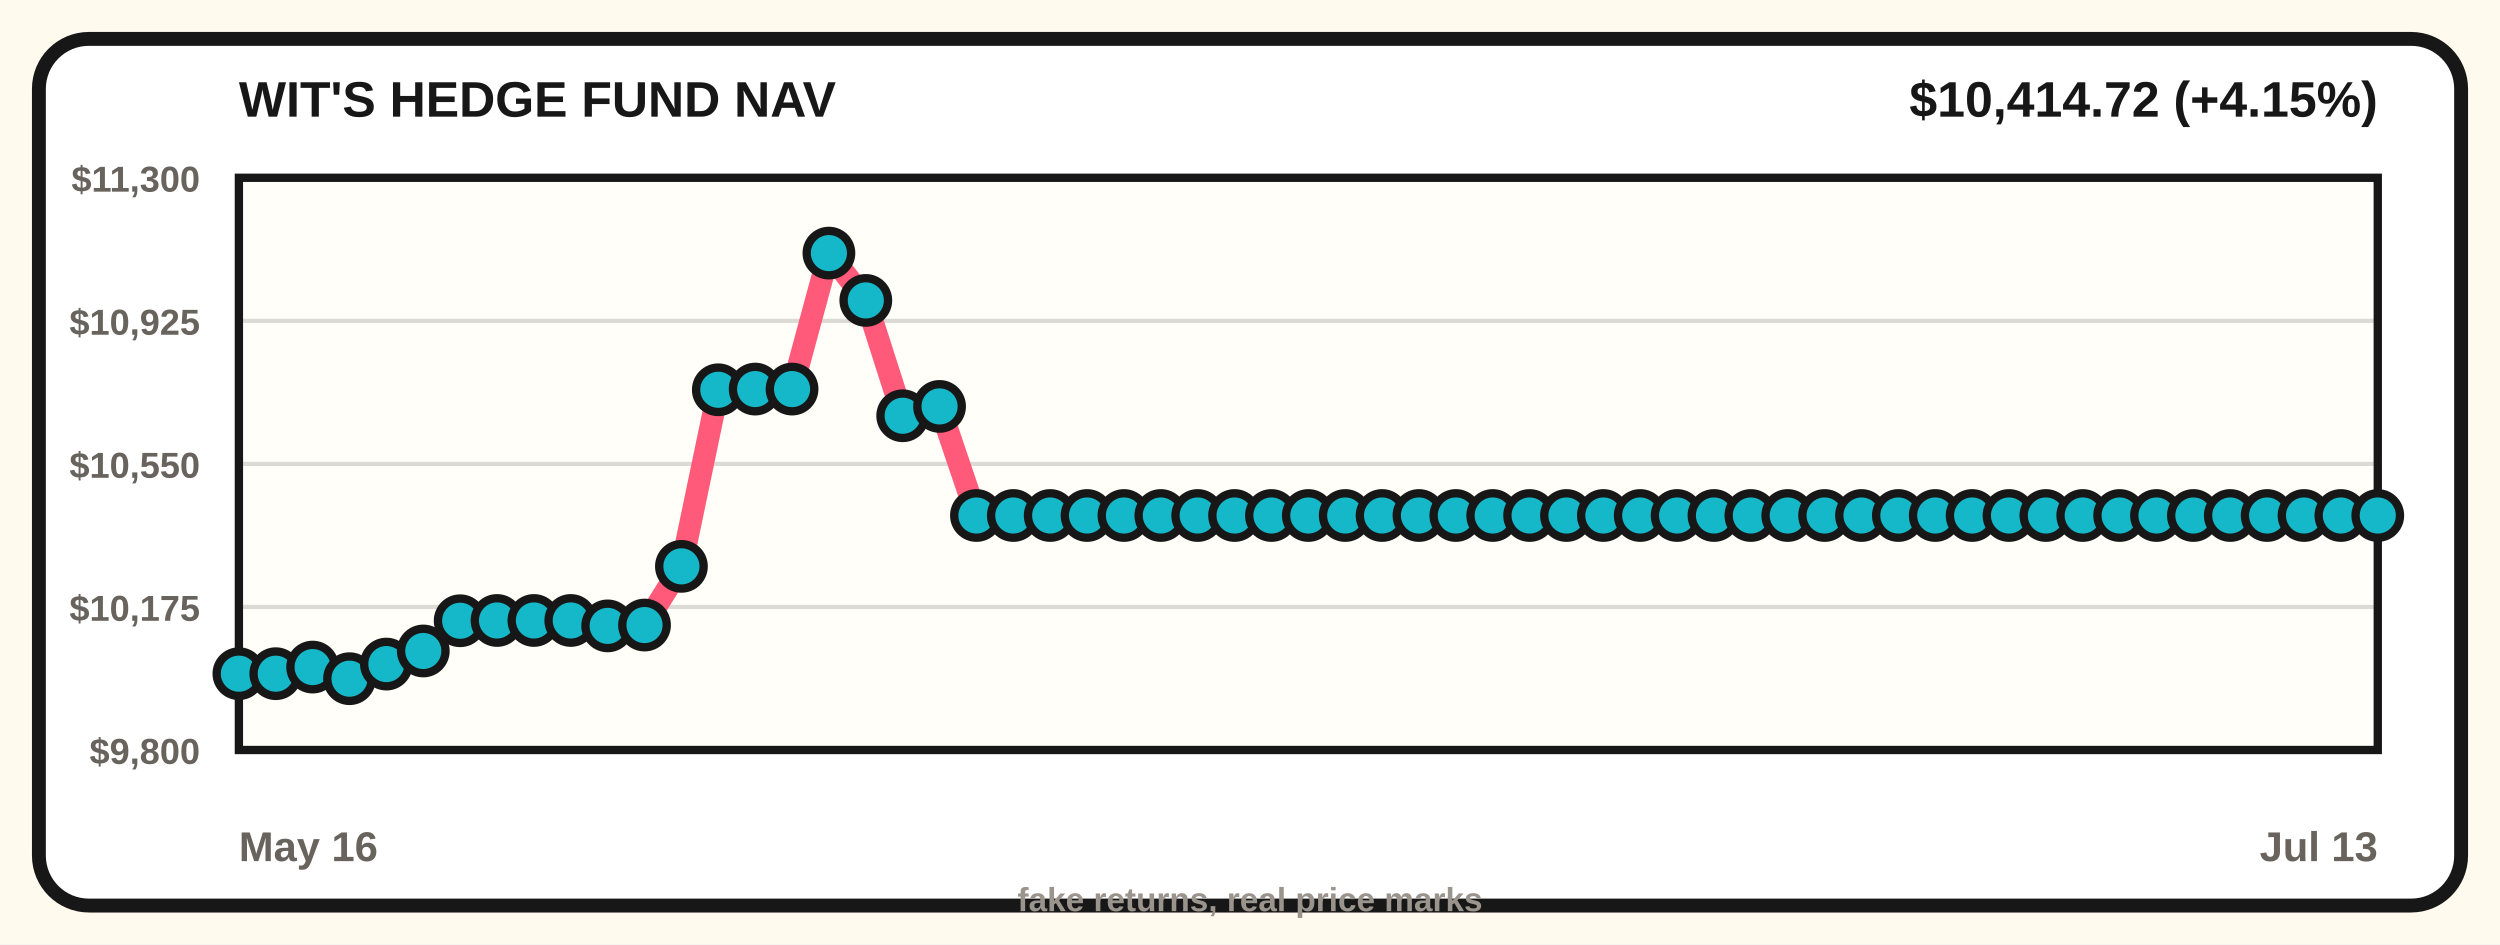
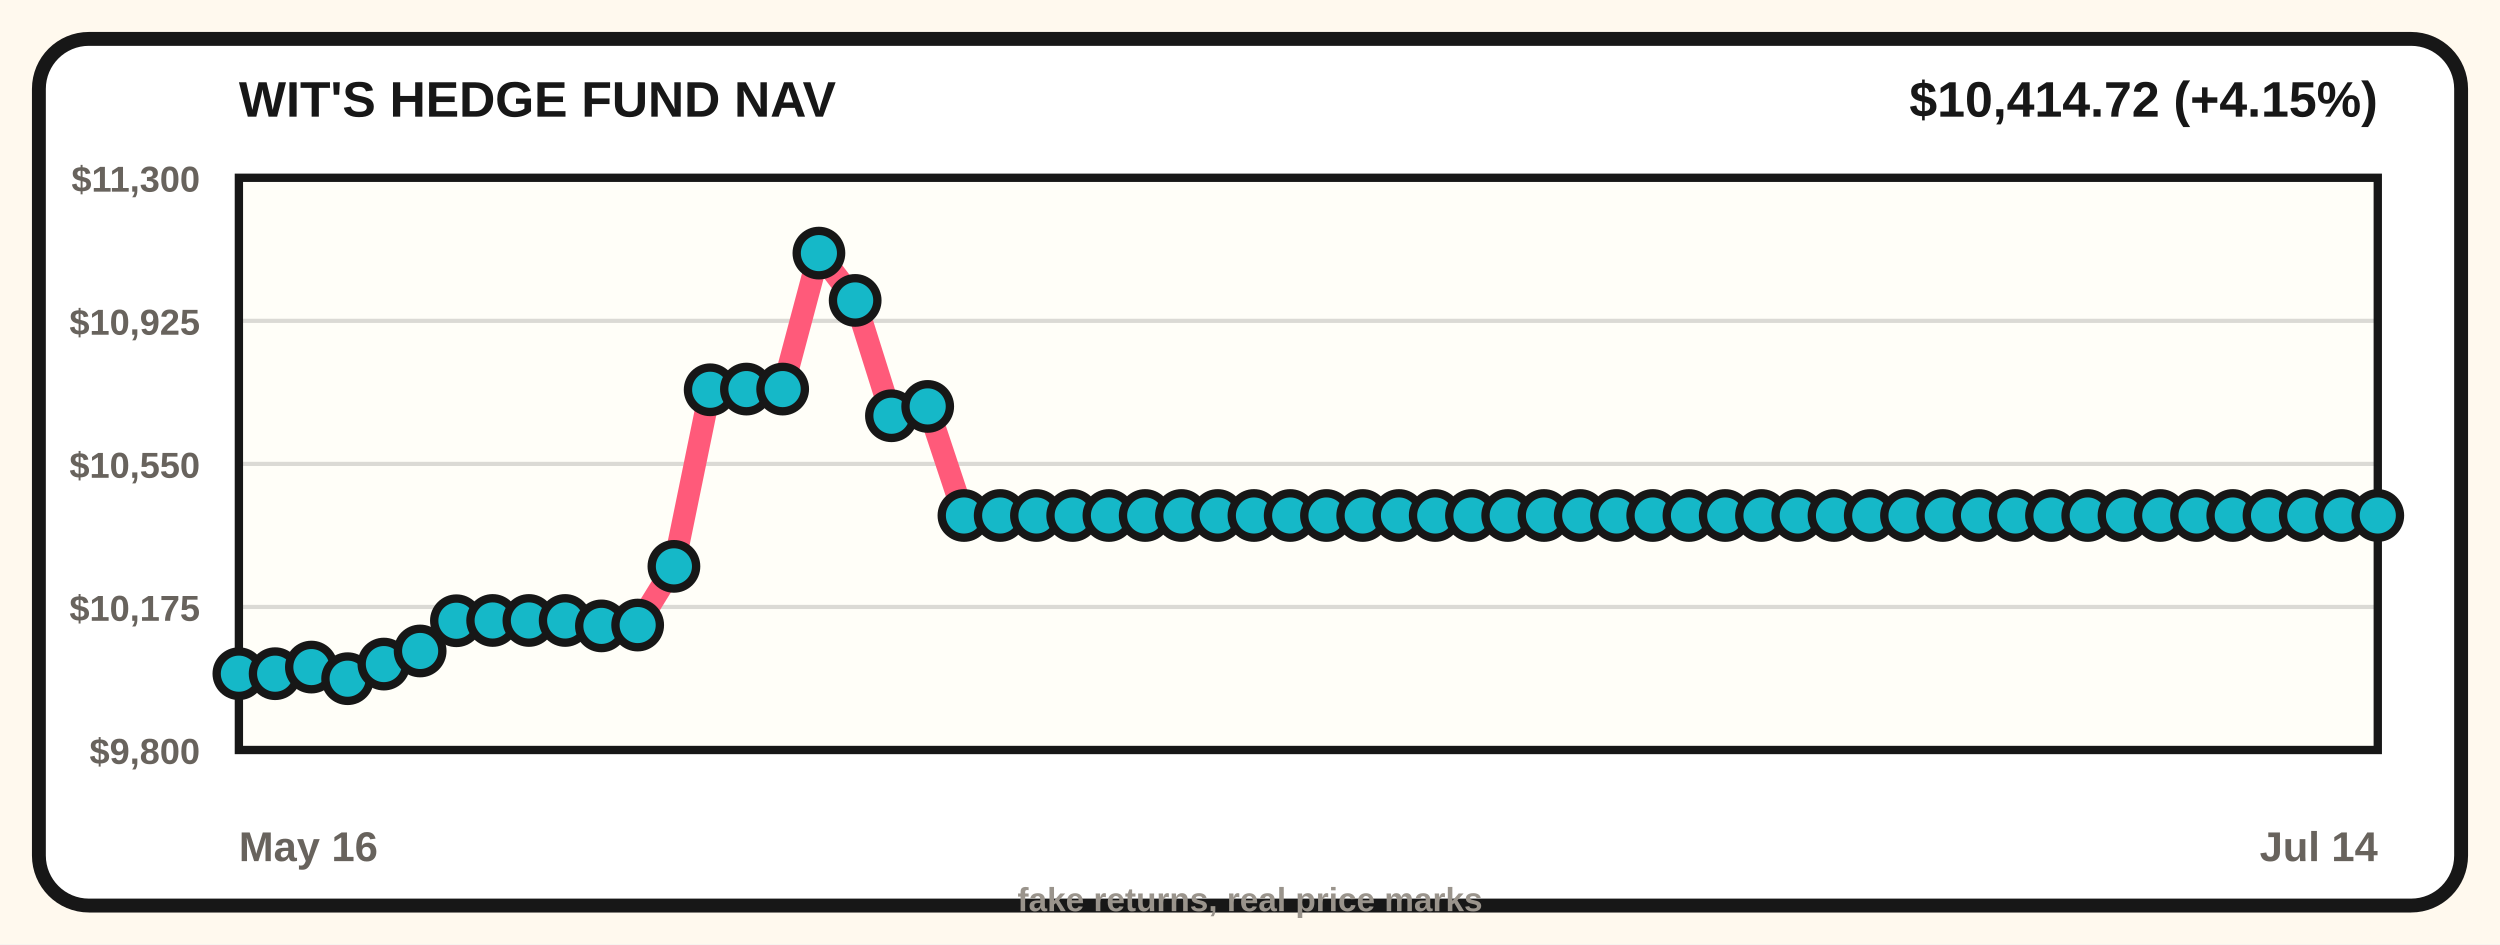
<svg xmlns="http://www.w3.org/2000/svg" width="900" height="340" viewBox="0 0 900 340" role="img" aria-label="Wit's Hedge Fund fake NAV chart">
  <rect width="900" height="340" fill="#fff9ee" />
  <rect x="14" y="14" width="872" height="312" rx="18" fill="#ffffff" stroke="#171717" stroke-width="5" />
  <rect x="86" y="64" width="770" height="206" fill="#fffef8" stroke="#171717" stroke-width="3" />
  <line x1="86" y1="270" x2="856" y2="270" stroke="#171717" stroke-width="1.5" opacity="0.16" />
  <text x="72" y="275" text-anchor="end" font-family="Arial, sans-serif" font-size="13" font-weight="800" fill="#68635d">$9,800</text>
  <line x1="86" y1="218.5" x2="856" y2="218.5" stroke="#171717" stroke-width="1.5" opacity="0.16" />
  <text x="72" y="223.5" text-anchor="end" font-family="Arial, sans-serif" font-size="13" font-weight="800" fill="#68635d">$10,175</text>
  <line x1="86" y1="167" x2="856" y2="167" stroke="#171717" stroke-width="1.5" opacity="0.16" />
  <text x="72" y="172" text-anchor="end" font-family="Arial, sans-serif" font-size="13" font-weight="800" fill="#68635d">$10,550</text>
  <line x1="86" y1="115.5" x2="856" y2="115.5" stroke="#171717" stroke-width="1.5" opacity="0.16" />
  <text x="72" y="120.5" text-anchor="end" font-family="Arial, sans-serif" font-size="13" font-weight="800" fill="#68635d">$10,925</text>
  <line x1="86" y1="64" x2="856" y2="64" stroke="#171717" stroke-width="1.5" opacity="0.16" />
  <text x="72" y="69" text-anchor="end" font-family="Arial, sans-serif" font-size="13" font-weight="800" fill="#68635d">$11,300</text>
-   <polyline points="86,242.53 99.28,242.53 112.55,240.15 125.83,244.33 139.1,239.07 152.38,234.35 165.66,223.47 178.93,223.37 192.21,223.37 205.48,223.37 218.76,225.32 232.03,225.02 245.31,203.89 258.59,140.32 271.86,140.07 285.14,140.07 298.41,91.12 311.69,108.15 324.97,149.67 338.24,146.31 351.52,185.58 364.79,185.58 378.07,185.58 391.34,185.58 404.62,185.58 417.9,185.58 431.17,185.58 444.45,185.58 457.72,185.58 471,185.58 484.28,185.58 497.55,185.58 510.83,185.58 524.1,185.58 537.38,185.58 550.66,185.58 563.93,185.58 577.21,185.58 590.48,185.58 603.76,185.58 617.03,185.58 630.31,185.58 643.59,185.58 656.86,185.58 670.14,185.58 683.41,185.58 696.69,185.58 709.97,185.58 723.24,185.58 736.52,185.58 749.79,185.58 763.07,185.58 776.34,185.58 789.62,185.58 802.9,185.58 816.17,185.58 829.45,185.58 842.72,185.58 856,185.58" fill="none" stroke="#ff5a7a" stroke-width="8" stroke-linecap="round" stroke-linejoin="round" />
+   <polyline points="86,242.53 99.05,242.53 112.1,240.15 125.15,244.33 138.2,239.07 151.25,234.35 164.31,223.47 177.36,223.37 190.41,223.37 203.46,223.37 216.51,225.32 229.56,225.02 242.61,203.89 255.66,140.32 268.71,140.07 281.76,140.07 294.81,91.12 307.86,108.15 320.92,149.67 333.97,146.31 347.02,185.58 360.07,185.58 373.12,185.58 386.17,185.58 399.22,185.58 412.27,185.58 425.32,185.58 438.37,185.58 451.42,185.58 464.47,185.58 477.53,185.58 490.58,185.58 503.63,185.58 516.68,185.58 529.73,185.58 542.78,185.58 555.83,185.58 568.88,185.58 581.93,185.58 594.98,185.58 608.03,185.58 621.08,185.58 634.14,185.58 647.19,185.58 660.24,185.58 673.29,185.58 686.34,185.58 699.39,185.58 712.44,185.58 725.49,185.58 738.54,185.58 751.59,185.58 764.64,185.58 777.69,185.58 790.75,185.58 803.8,185.58 816.85,185.58 829.9,185.58 842.95,185.58 856,185.58" fill="none" stroke="#ff5a7a" stroke-width="8" stroke-linecap="round" stroke-linejoin="round" />
  <circle cx="86" cy="242.53" r="8" fill="#15b8c8" stroke="#171717" stroke-width="3" />
-   <circle cx="99.28" cy="242.53" r="8" fill="#15b8c8" stroke="#171717" stroke-width="3" />
-   <circle cx="112.55" cy="240.15" r="8" fill="#15b8c8" stroke="#171717" stroke-width="3" />
-   <circle cx="125.83" cy="244.33" r="8" fill="#15b8c8" stroke="#171717" stroke-width="3" />
-   <circle cx="139.1" cy="239.07" r="8" fill="#15b8c8" stroke="#171717" stroke-width="3" />
-   <circle cx="152.38" cy="234.35" r="8" fill="#15b8c8" stroke="#171717" stroke-width="3" />
-   <circle cx="165.66" cy="223.47" r="8" fill="#15b8c8" stroke="#171717" stroke-width="3" />
-   <circle cx="178.93" cy="223.37" r="8" fill="#15b8c8" stroke="#171717" stroke-width="3" />
-   <circle cx="192.21" cy="223.37" r="8" fill="#15b8c8" stroke="#171717" stroke-width="3" />
-   <circle cx="205.48" cy="223.37" r="8" fill="#15b8c8" stroke="#171717" stroke-width="3" />
-   <circle cx="218.76" cy="225.32" r="8" fill="#15b8c8" stroke="#171717" stroke-width="3" />
-   <circle cx="232.03" cy="225.02" r="8" fill="#15b8c8" stroke="#171717" stroke-width="3" />
-   <circle cx="245.31" cy="203.89" r="8" fill="#15b8c8" stroke="#171717" stroke-width="3" />
-   <circle cx="258.59" cy="140.32" r="8" fill="#15b8c8" stroke="#171717" stroke-width="3" />
-   <circle cx="271.86" cy="140.07" r="8" fill="#15b8c8" stroke="#171717" stroke-width="3" />
-   <circle cx="285.14" cy="140.07" r="8" fill="#15b8c8" stroke="#171717" stroke-width="3" />
-   <circle cx="298.41" cy="91.12" r="8" fill="#15b8c8" stroke="#171717" stroke-width="3" />
-   <circle cx="311.69" cy="108.15" r="8" fill="#15b8c8" stroke="#171717" stroke-width="3" />
-   <circle cx="324.97" cy="149.67" r="8" fill="#15b8c8" stroke="#171717" stroke-width="3" />
-   <circle cx="338.24" cy="146.31" r="8" fill="#15b8c8" stroke="#171717" stroke-width="3" />
-   <circle cx="351.52" cy="185.58" r="8" fill="#15b8c8" stroke="#171717" stroke-width="3" />
-   <circle cx="364.79" cy="185.58" r="8" fill="#15b8c8" stroke="#171717" stroke-width="3" />
-   <circle cx="378.07" cy="185.58" r="8" fill="#15b8c8" stroke="#171717" stroke-width="3" />
-   <circle cx="391.34" cy="185.58" r="8" fill="#15b8c8" stroke="#171717" stroke-width="3" />
-   <circle cx="404.62" cy="185.58" r="8" fill="#15b8c8" stroke="#171717" stroke-width="3" />
-   <circle cx="417.9" cy="185.58" r="8" fill="#15b8c8" stroke="#171717" stroke-width="3" />
-   <circle cx="431.17" cy="185.58" r="8" fill="#15b8c8" stroke="#171717" stroke-width="3" />
-   <circle cx="444.45" cy="185.58" r="8" fill="#15b8c8" stroke="#171717" stroke-width="3" />
-   <circle cx="457.72" cy="185.58" r="8" fill="#15b8c8" stroke="#171717" stroke-width="3" />
-   <circle cx="471" cy="185.58" r="8" fill="#15b8c8" stroke="#171717" stroke-width="3" />
-   <circle cx="484.28" cy="185.58" r="8" fill="#15b8c8" stroke="#171717" stroke-width="3" />
-   <circle cx="497.55" cy="185.58" r="8" fill="#15b8c8" stroke="#171717" stroke-width="3" />
-   <circle cx="510.83" cy="185.58" r="8" fill="#15b8c8" stroke="#171717" stroke-width="3" />
-   <circle cx="524.1" cy="185.58" r="8" fill="#15b8c8" stroke="#171717" stroke-width="3" />
-   <circle cx="537.38" cy="185.58" r="8" fill="#15b8c8" stroke="#171717" stroke-width="3" />
-   <circle cx="550.66" cy="185.58" r="8" fill="#15b8c8" stroke="#171717" stroke-width="3" />
-   <circle cx="563.93" cy="185.58" r="8" fill="#15b8c8" stroke="#171717" stroke-width="3" />
-   <circle cx="577.21" cy="185.58" r="8" fill="#15b8c8" stroke="#171717" stroke-width="3" />
-   <circle cx="590.48" cy="185.58" r="8" fill="#15b8c8" stroke="#171717" stroke-width="3" />
-   <circle cx="603.76" cy="185.58" r="8" fill="#15b8c8" stroke="#171717" stroke-width="3" />
-   <circle cx="617.03" cy="185.58" r="8" fill="#15b8c8" stroke="#171717" stroke-width="3" />
-   <circle cx="630.31" cy="185.58" r="8" fill="#15b8c8" stroke="#171717" stroke-width="3" />
-   <circle cx="643.59" cy="185.58" r="8" fill="#15b8c8" stroke="#171717" stroke-width="3" />
-   <circle cx="656.86" cy="185.58" r="8" fill="#15b8c8" stroke="#171717" stroke-width="3" />
-   <circle cx="670.14" cy="185.58" r="8" fill="#15b8c8" stroke="#171717" stroke-width="3" />
-   <circle cx="683.41" cy="185.58" r="8" fill="#15b8c8" stroke="#171717" stroke-width="3" />
-   <circle cx="696.69" cy="185.58" r="8" fill="#15b8c8" stroke="#171717" stroke-width="3" />
-   <circle cx="709.97" cy="185.58" r="8" fill="#15b8c8" stroke="#171717" stroke-width="3" />
-   <circle cx="723.24" cy="185.58" r="8" fill="#15b8c8" stroke="#171717" stroke-width="3" />
-   <circle cx="736.52" cy="185.58" r="8" fill="#15b8c8" stroke="#171717" stroke-width="3" />
-   <circle cx="749.79" cy="185.58" r="8" fill="#15b8c8" stroke="#171717" stroke-width="3" />
-   <circle cx="763.07" cy="185.58" r="8" fill="#15b8c8" stroke="#171717" stroke-width="3" />
-   <circle cx="776.34" cy="185.58" r="8" fill="#15b8c8" stroke="#171717" stroke-width="3" />
-   <circle cx="789.62" cy="185.58" r="8" fill="#15b8c8" stroke="#171717" stroke-width="3" />
-   <circle cx="802.9" cy="185.58" r="8" fill="#15b8c8" stroke="#171717" stroke-width="3" />
-   <circle cx="816.17" cy="185.58" r="8" fill="#15b8c8" stroke="#171717" stroke-width="3" />
-   <circle cx="829.45" cy="185.58" r="8" fill="#15b8c8" stroke="#171717" stroke-width="3" />
-   <circle cx="842.72" cy="185.58" r="8" fill="#15b8c8" stroke="#171717" stroke-width="3" />
+   <circle cx="99.05" cy="242.53" r="8" fill="#15b8c8" stroke="#171717" stroke-width="3" />
+   <circle cx="112.1" cy="240.15" r="8" fill="#15b8c8" stroke="#171717" stroke-width="3" />
+   <circle cx="125.15" cy="244.33" r="8" fill="#15b8c8" stroke="#171717" stroke-width="3" />
+   <circle cx="138.2" cy="239.07" r="8" fill="#15b8c8" stroke="#171717" stroke-width="3" />
+   <circle cx="151.25" cy="234.35" r="8" fill="#15b8c8" stroke="#171717" stroke-width="3" />
+   <circle cx="164.31" cy="223.47" r="8" fill="#15b8c8" stroke="#171717" stroke-width="3" />
+   <circle cx="177.36" cy="223.37" r="8" fill="#15b8c8" stroke="#171717" stroke-width="3" />
+   <circle cx="190.41" cy="223.37" r="8" fill="#15b8c8" stroke="#171717" stroke-width="3" />
+   <circle cx="203.46" cy="223.37" r="8" fill="#15b8c8" stroke="#171717" stroke-width="3" />
+   <circle cx="216.51" cy="225.32" r="8" fill="#15b8c8" stroke="#171717" stroke-width="3" />
+   <circle cx="229.56" cy="225.02" r="8" fill="#15b8c8" stroke="#171717" stroke-width="3" />
+   <circle cx="242.61" cy="203.89" r="8" fill="#15b8c8" stroke="#171717" stroke-width="3" />
+   <circle cx="255.66" cy="140.32" r="8" fill="#15b8c8" stroke="#171717" stroke-width="3" />
+   <circle cx="268.71" cy="140.07" r="8" fill="#15b8c8" stroke="#171717" stroke-width="3" />
+   <circle cx="281.76" cy="140.07" r="8" fill="#15b8c8" stroke="#171717" stroke-width="3" />
+   <circle cx="294.81" cy="91.12" r="8" fill="#15b8c8" stroke="#171717" stroke-width="3" />
+   <circle cx="307.86" cy="108.15" r="8" fill="#15b8c8" stroke="#171717" stroke-width="3" />
+   <circle cx="320.92" cy="149.67" r="8" fill="#15b8c8" stroke="#171717" stroke-width="3" />
+   <circle cx="333.97" cy="146.31" r="8" fill="#15b8c8" stroke="#171717" stroke-width="3" />
+   <circle cx="347.02" cy="185.58" r="8" fill="#15b8c8" stroke="#171717" stroke-width="3" />
+   <circle cx="360.07" cy="185.58" r="8" fill="#15b8c8" stroke="#171717" stroke-width="3" />
+   <circle cx="373.12" cy="185.58" r="8" fill="#15b8c8" stroke="#171717" stroke-width="3" />
+   <circle cx="386.17" cy="185.58" r="8" fill="#15b8c8" stroke="#171717" stroke-width="3" />
+   <circle cx="399.22" cy="185.58" r="8" fill="#15b8c8" stroke="#171717" stroke-width="3" />
+   <circle cx="412.27" cy="185.58" r="8" fill="#15b8c8" stroke="#171717" stroke-width="3" />
+   <circle cx="425.32" cy="185.58" r="8" fill="#15b8c8" stroke="#171717" stroke-width="3" />
+   <circle cx="438.37" cy="185.58" r="8" fill="#15b8c8" stroke="#171717" stroke-width="3" />
+   <circle cx="451.42" cy="185.58" r="8" fill="#15b8c8" stroke="#171717" stroke-width="3" />
+   <circle cx="464.47" cy="185.58" r="8" fill="#15b8c8" stroke="#171717" stroke-width="3" />
+   <circle cx="477.53" cy="185.58" r="8" fill="#15b8c8" stroke="#171717" stroke-width="3" />
+   <circle cx="490.58" cy="185.58" r="8" fill="#15b8c8" stroke="#171717" stroke-width="3" />
+   <circle cx="503.63" cy="185.58" r="8" fill="#15b8c8" stroke="#171717" stroke-width="3" />
+   <circle cx="516.68" cy="185.58" r="8" fill="#15b8c8" stroke="#171717" stroke-width="3" />
+   <circle cx="529.73" cy="185.58" r="8" fill="#15b8c8" stroke="#171717" stroke-width="3" />
+   <circle cx="542.78" cy="185.58" r="8" fill="#15b8c8" stroke="#171717" stroke-width="3" />
+   <circle cx="555.83" cy="185.58" r="8" fill="#15b8c8" stroke="#171717" stroke-width="3" />
+   <circle cx="568.88" cy="185.58" r="8" fill="#15b8c8" stroke="#171717" stroke-width="3" />
+   <circle cx="581.93" cy="185.58" r="8" fill="#15b8c8" stroke="#171717" stroke-width="3" />
+   <circle cx="594.98" cy="185.58" r="8" fill="#15b8c8" stroke="#171717" stroke-width="3" />
+   <circle cx="608.03" cy="185.58" r="8" fill="#15b8c8" stroke="#171717" stroke-width="3" />
+   <circle cx="621.08" cy="185.58" r="8" fill="#15b8c8" stroke="#171717" stroke-width="3" />
+   <circle cx="634.14" cy="185.58" r="8" fill="#15b8c8" stroke="#171717" stroke-width="3" />
+   <circle cx="647.19" cy="185.58" r="8" fill="#15b8c8" stroke="#171717" stroke-width="3" />
+   <circle cx="660.24" cy="185.58" r="8" fill="#15b8c8" stroke="#171717" stroke-width="3" />
+   <circle cx="673.29" cy="185.58" r="8" fill="#15b8c8" stroke="#171717" stroke-width="3" />
+   <circle cx="686.34" cy="185.58" r="8" fill="#15b8c8" stroke="#171717" stroke-width="3" />
+   <circle cx="699.39" cy="185.58" r="8" fill="#15b8c8" stroke="#171717" stroke-width="3" />
+   <circle cx="712.44" cy="185.58" r="8" fill="#15b8c8" stroke="#171717" stroke-width="3" />
+   <circle cx="725.49" cy="185.58" r="8" fill="#15b8c8" stroke="#171717" stroke-width="3" />
+   <circle cx="738.54" cy="185.58" r="8" fill="#15b8c8" stroke="#171717" stroke-width="3" />
+   <circle cx="751.59" cy="185.58" r="8" fill="#15b8c8" stroke="#171717" stroke-width="3" />
+   <circle cx="764.64" cy="185.58" r="8" fill="#15b8c8" stroke="#171717" stroke-width="3" />
+   <circle cx="777.69" cy="185.58" r="8" fill="#15b8c8" stroke="#171717" stroke-width="3" />
+   <circle cx="790.75" cy="185.58" r="8" fill="#15b8c8" stroke="#171717" stroke-width="3" />
+   <circle cx="803.8" cy="185.58" r="8" fill="#15b8c8" stroke="#171717" stroke-width="3" />
+   <circle cx="816.85" cy="185.58" r="8" fill="#15b8c8" stroke="#171717" stroke-width="3" />
+   <circle cx="829.9" cy="185.58" r="8" fill="#15b8c8" stroke="#171717" stroke-width="3" />
+   <circle cx="842.95" cy="185.58" r="8" fill="#15b8c8" stroke="#171717" stroke-width="3" />
  <circle cx="856" cy="185.58" r="8" fill="#15b8c8" stroke="#171717" stroke-width="3" />
  <text x="86" y="42" font-family="Arial, sans-serif" font-size="18" font-weight="900" fill="#171717">WIT'S HEDGE FUND NAV</text>
  <text x="856" y="42" text-anchor="end" font-family="Arial, sans-serif" font-size="18" font-weight="900" fill="#171717">$10,414.72 (+4.15%)</text>
  <text x="86" y="310" text-anchor="start" font-family="Arial, sans-serif" font-size="15" font-weight="900" fill="#68635d">May 16</text>
-   <text x="856" y="310" text-anchor="end" font-family="Arial, sans-serif" font-size="15" font-weight="900" fill="#68635d">Jul 13</text>
+   <text x="856" y="310" text-anchor="end" font-family="Arial, sans-serif" font-size="15" font-weight="900" fill="#68635d">Jul 14</text>
  <text x="450" y="328" text-anchor="middle" font-family="Arial, sans-serif" font-size="12" font-weight="800" fill="#9a948c">fake returns, real price marks</text>
</svg>
